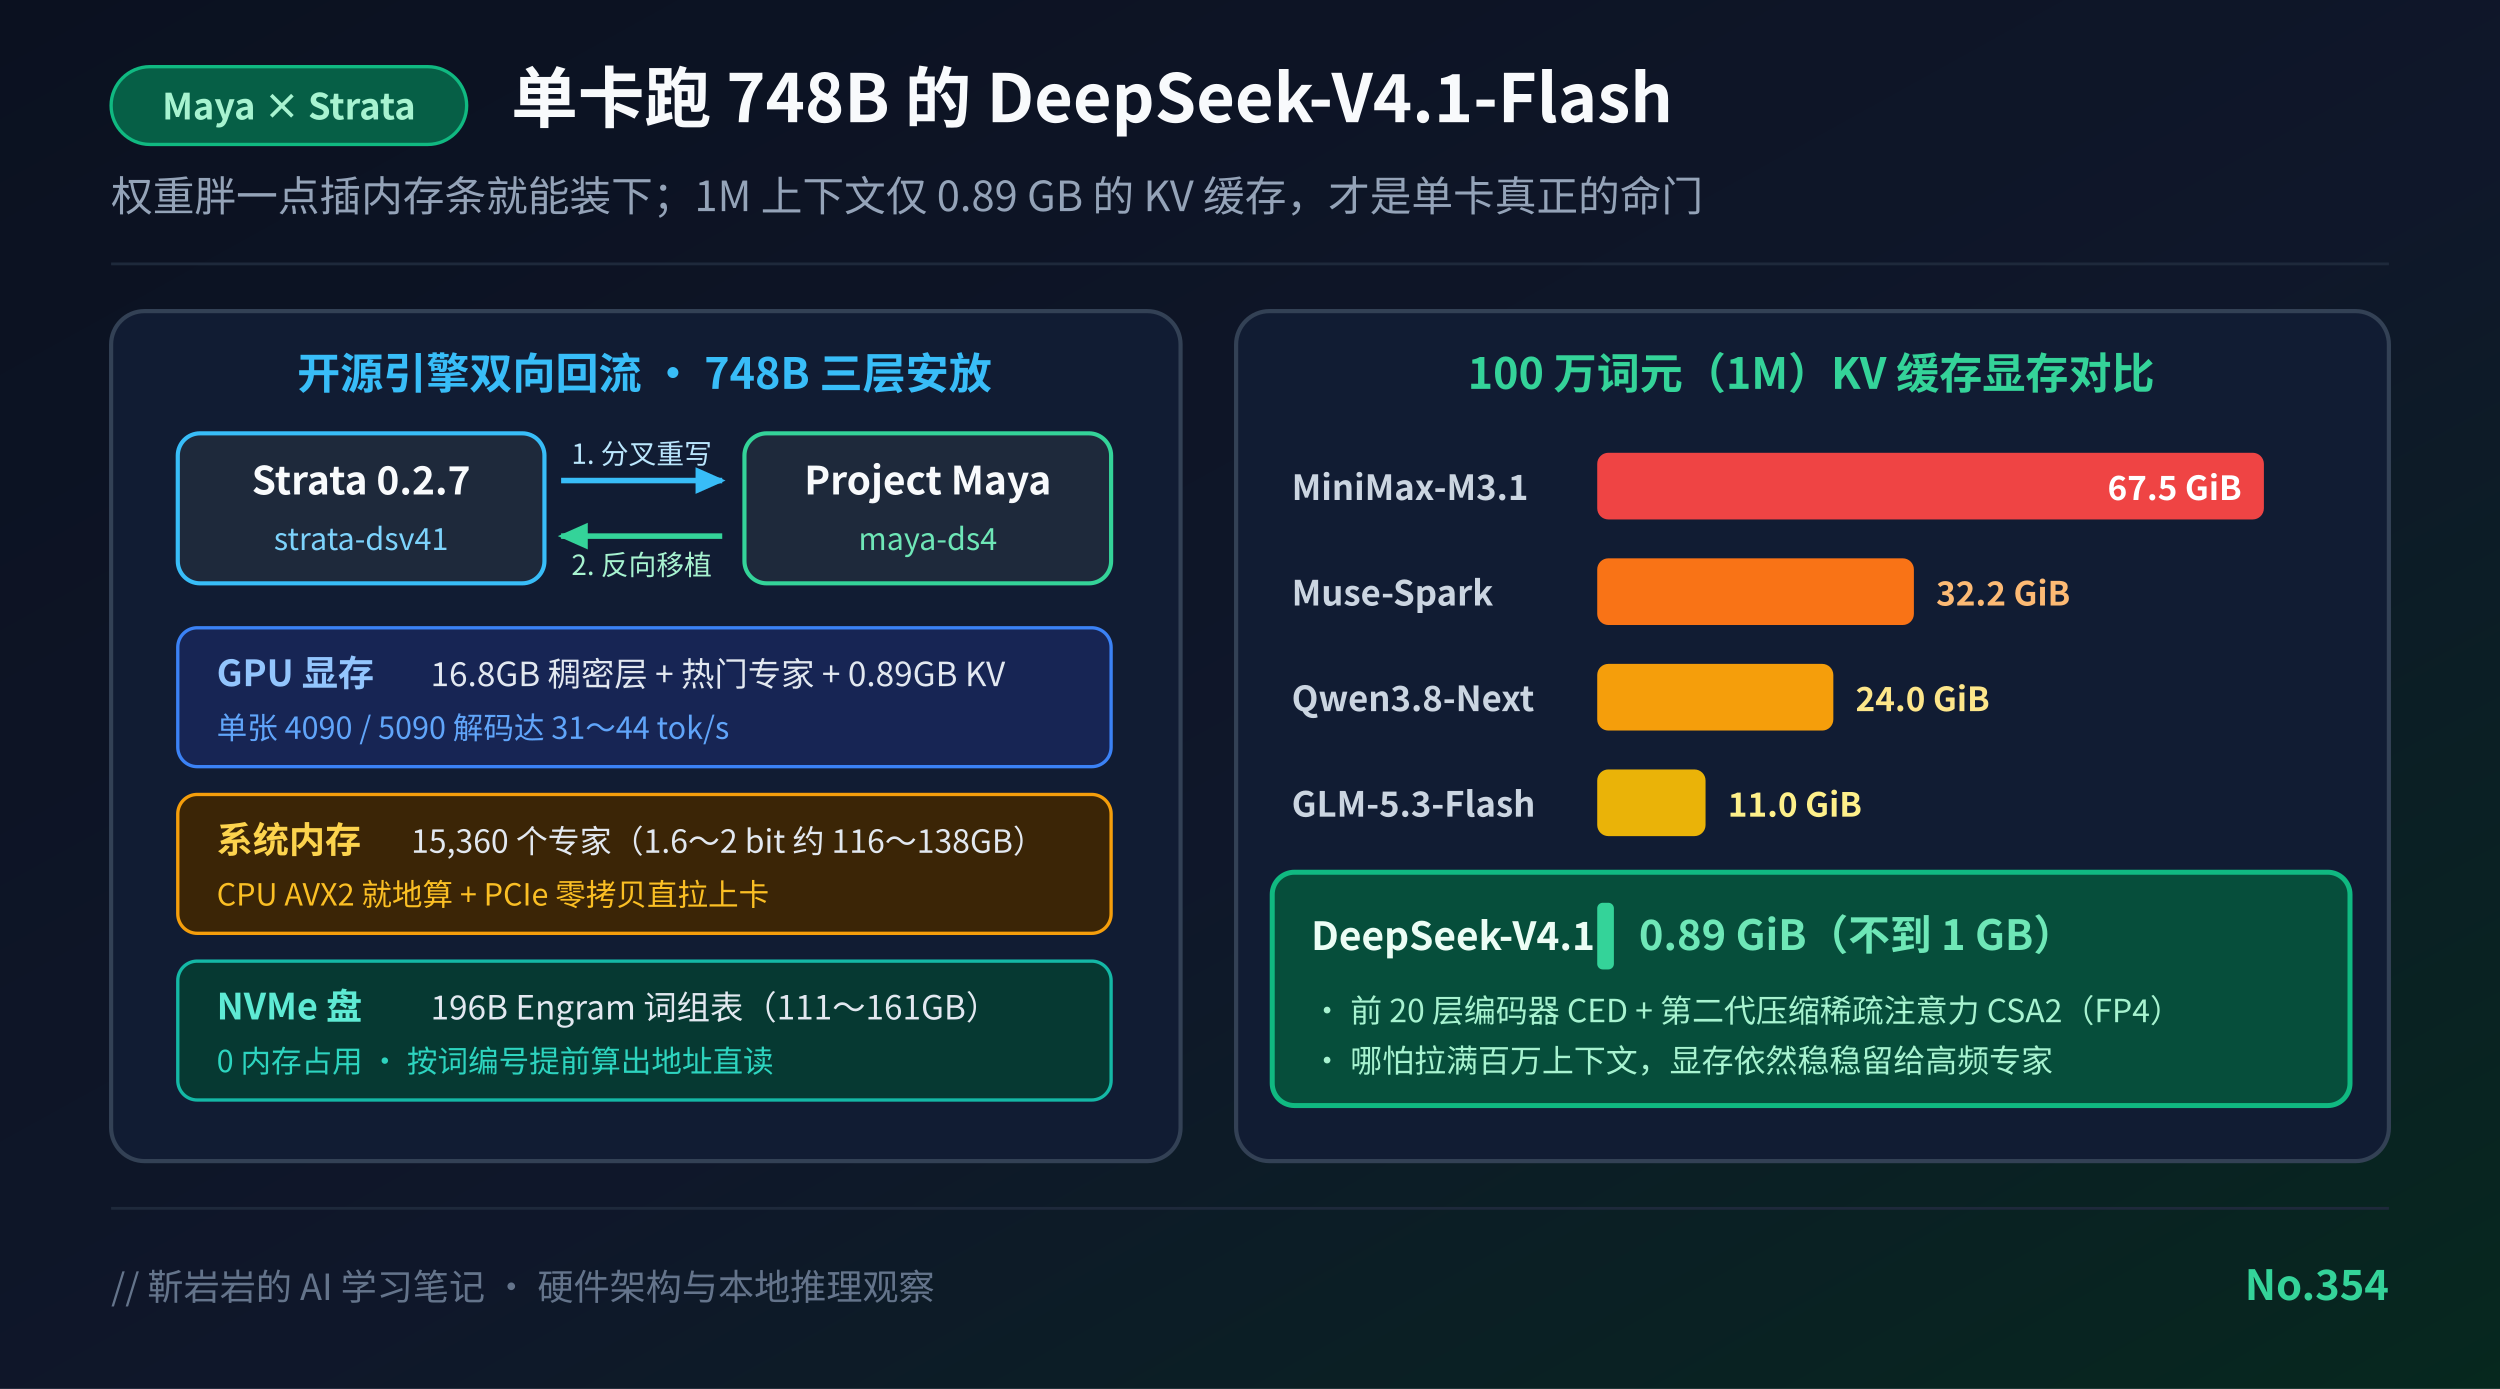
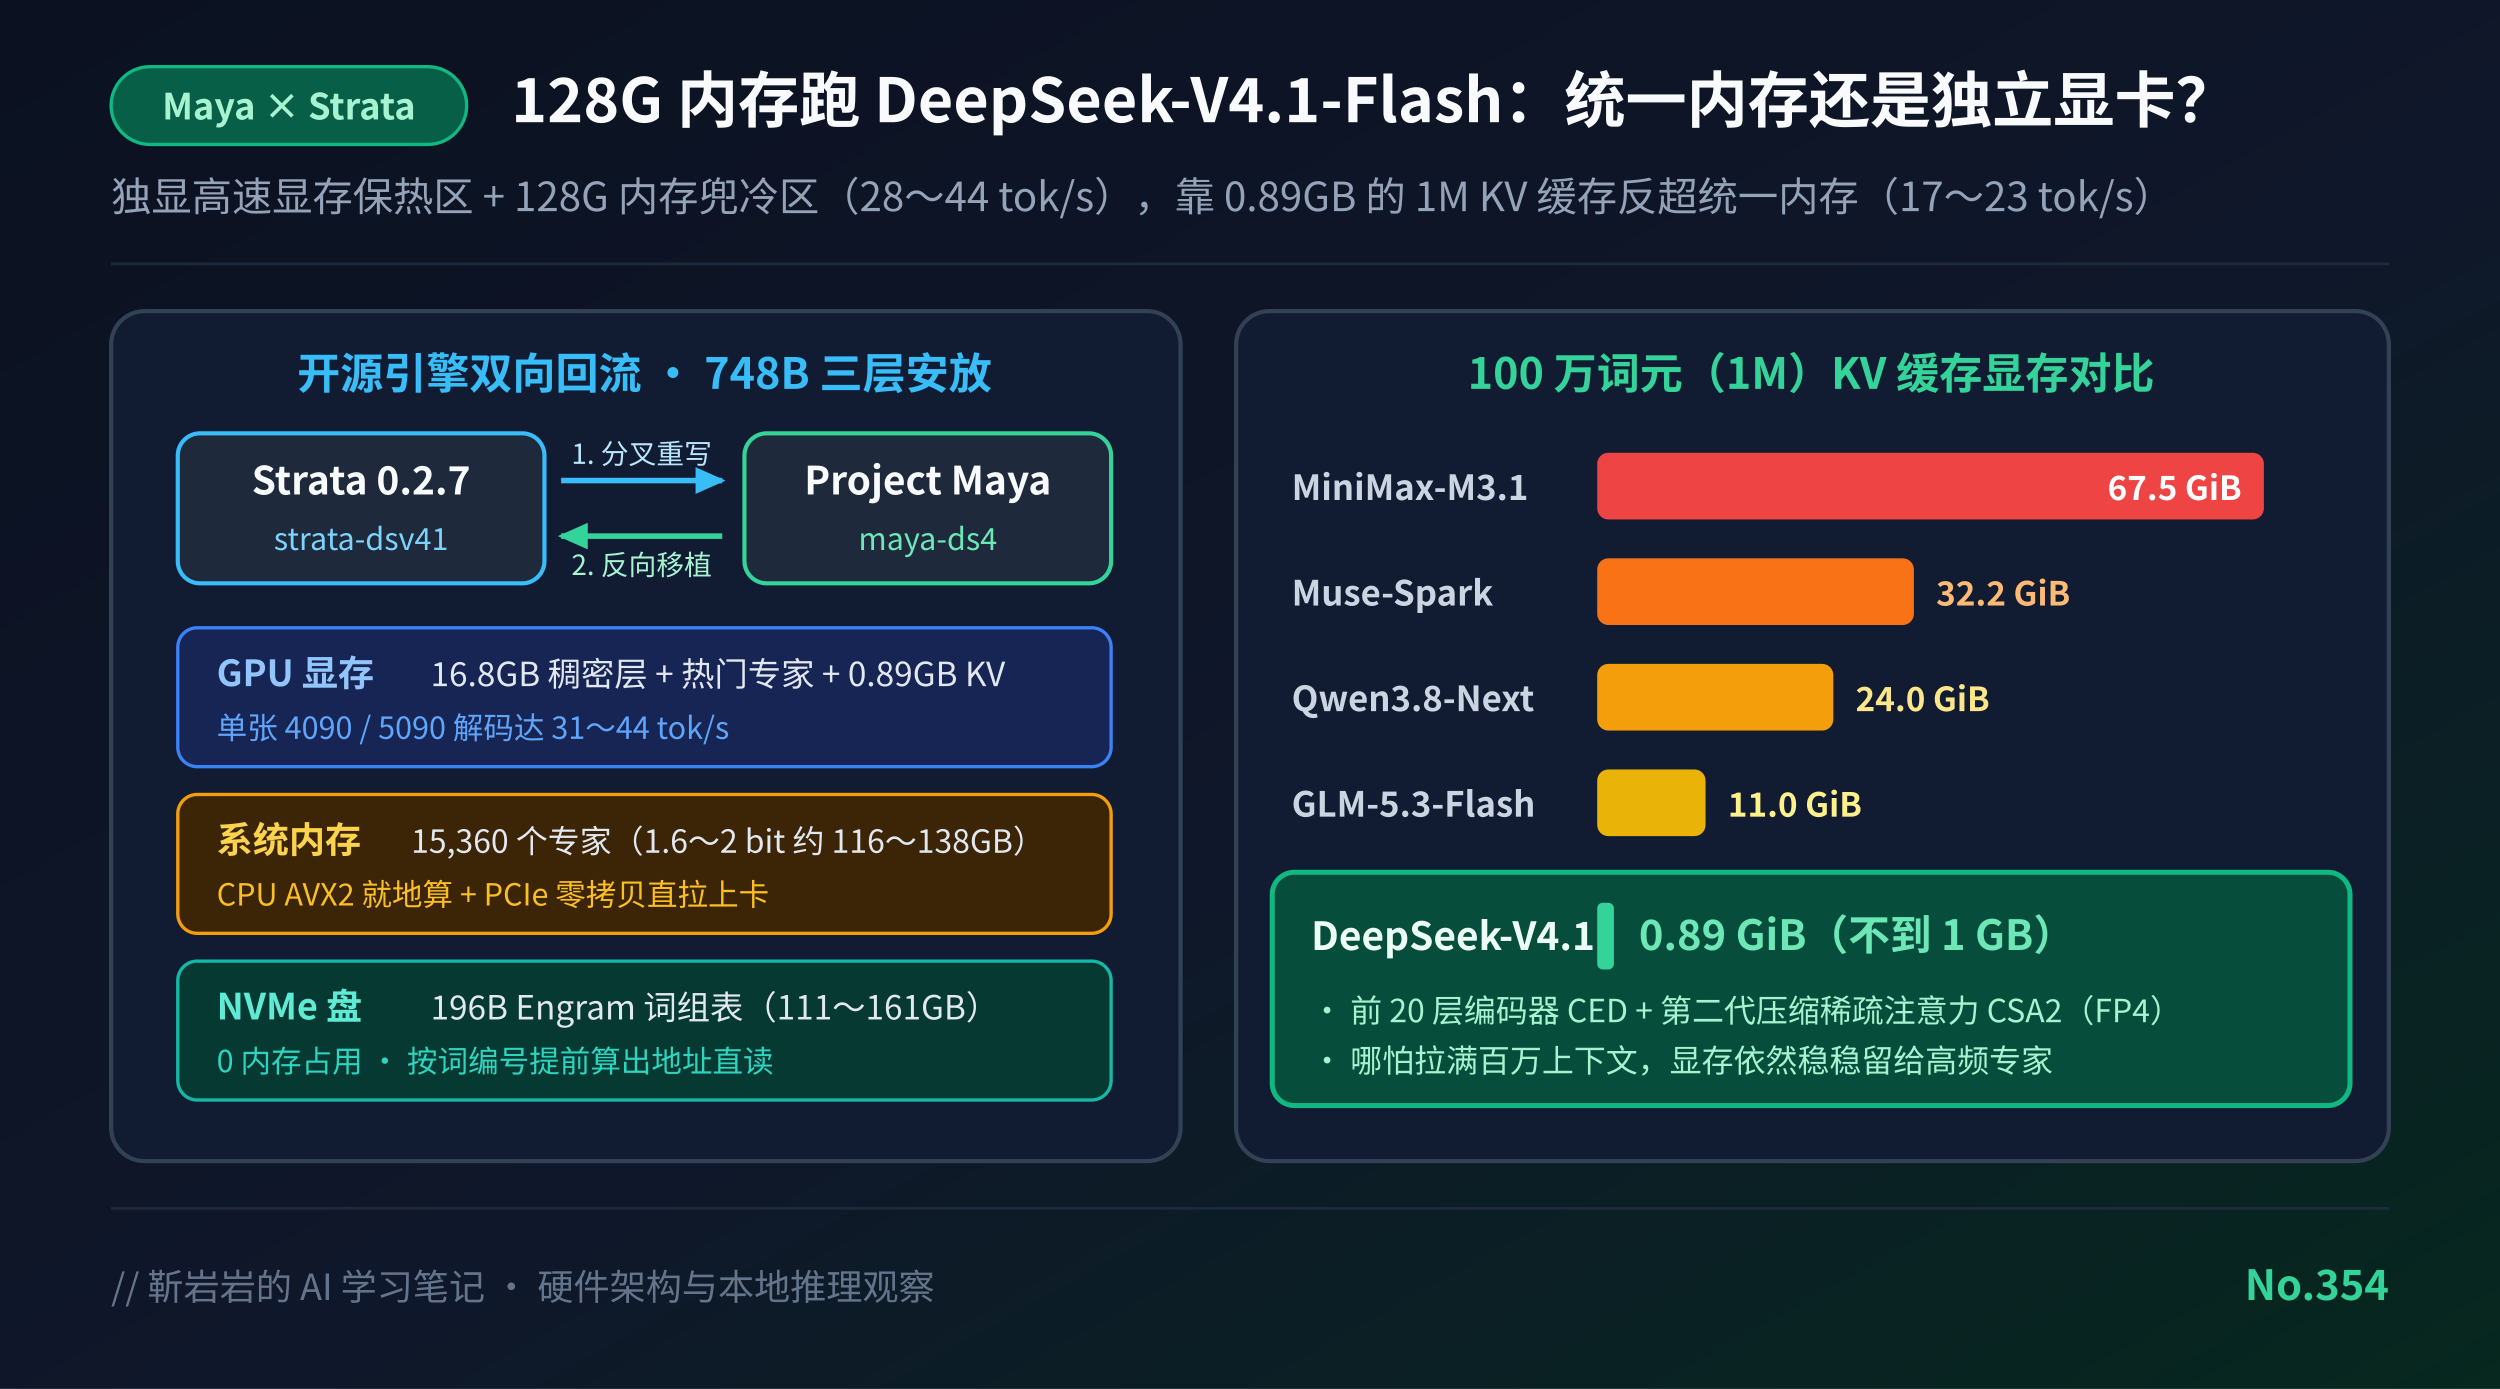
<svg xmlns="http://www.w3.org/2000/svg" viewBox="0 0 900 500" width="900" height="500" font-family="'WenQuanYi Micro Hei', 'Noto Sans CJK SC', 'Microsoft YaHei', sans-serif">
  <defs>
    <linearGradient id="bg354" x1="0" y1="0" x2="1" y2="1">
      <stop offset="0" stop-color="#0b1120" />
      <stop offset="0.55" stop-color="#0f172a" />
      <stop offset="1" stop-color="#06281e" />
    </linearGradient>
    <marker id="arr-cyan" viewBox="0 0 10 10" refX="8" refY="5" markerWidth="6" markerHeight="6" orient="auto-start-reverse">
      <path d="M 0 1 L 9 5 L 0 9 z" fill="#38bdf8" />
    </marker>
    <marker id="arr-emerald" viewBox="0 0 10 10" refX="8" refY="5" markerWidth="6" markerHeight="6" orient="auto-start-reverse">
      <path d="M 0 1 L 9 5 L 0 9 z" fill="#34d399" />
    </marker>
  </defs>
  <rect width="900" height="500" fill="url(#bg354)" />
  <line x1="40" y1="95" x2="860" y2="95" stroke="#1e293b" stroke-width="1" />
  <line x1="40" y1="435" x2="860" y2="435" stroke="#1e293b" stroke-width="1" />
  <rect x="40" y="24" width="128" height="28" rx="14" fill="#065f46" stroke="#10b981" stroke-width="1.2" />
  <text x="104" y="43" text-anchor="middle" fill="#a7f3d0" font-size="13" font-weight="bold">Maya × Strata</text>
-   <text x="184" y="44" fill="#f8fafc" font-size="24" font-weight="bold">单卡跑 748B 的 DeepSeek-V4.1-Flash</text>
-   <text x="40" y="76" fill="#94a3b8" font-size="15">权重胖一点插内存条就能装下；1M 上下文仅 0.89 GB 的 KV 缓存，才是单卡真正的命门</text>
+   <text x="184" y="44" fill="#f8fafc" font-size="22" font-weight="bold">128G 内存跑 DeepSeek-V4.1-Flash：统一内存还是独立显卡？</text>
+   <text x="40" y="76" fill="#94a3b8" font-size="14.5">独显高速显存保热区 + 128G 内存兜冷区（28～44 tok/s），靠 0.89GB 的 1M KV 缓存反超统一内存（17～23 tok/s）</text>
  <rect x="40" y="112" width="385" height="306" rx="12" fill="#111c33" stroke="#334155" stroke-width="1.5" />
  <text x="232" y="140" text-anchor="middle" fill="#38bdf8" font-size="15.5" font-weight="bold">开源引擎双向回流 · 748B 三层安放</text>
  <rect x="64" y="156" width="132" height="54" rx="8" fill="#1e293b" stroke="#38bdf8" stroke-width="1.5" />
  <text x="130" y="178" text-anchor="middle" fill="#f8fafc" font-size="14" font-weight="bold">Strata 0.2.7</text>
  <text x="130" y="198" text-anchor="middle" fill="#7dd3fc" font-size="11">strata-dsv41</text>
  <rect x="268" y="156" width="132" height="54" rx="8" fill="#1e293b" stroke="#34d399" stroke-width="1.5" />
  <text x="334" y="178" text-anchor="middle" fill="#f8fafc" font-size="14" font-weight="bold">Project Maya</text>
  <text x="334" y="198" text-anchor="middle" fill="#6ee7b7" font-size="11">maya-ds4</text>
  <line x1="202" y1="173" x2="260" y2="173" stroke="#38bdf8" stroke-width="2" marker-end="url(#arr-cyan)" />
  <text x="231" y="167" text-anchor="middle" fill="#bae6fd" font-size="10">1. 分叉重写</text>
  <line x1="260" y1="193" x2="202" y2="193" stroke="#34d399" stroke-width="2" marker-end="url(#arr-emerald)" />
  <text x="231" y="207" text-anchor="middle" fill="#a7f3d0" font-size="10">2. 反向移植</text>
  <rect x="64" y="226" width="336" height="50" rx="7" fill="#172554" stroke="#3b82f6" stroke-width="1.2" />
  <text x="78" y="247" fill="#93c5fd" font-size="13" font-weight="bold">GPU 显存</text>
  <text x="155" y="247" fill="#e2e8f0" font-size="12">16.8GB 稠密层 + 热门专家 + 0.89GB KV</text>
  <text x="78" y="266" fill="#60a5fa" font-size="11">单张 4090 / 5090 解码达 31～44 tok/s</text>
  <rect x="64" y="286" width="336" height="50" rx="7" fill="#3b2506" stroke="#f59e0b" stroke-width="1.2" />
  <text x="78" y="307" fill="#fcd34d" font-size="13" font-weight="bold">系统内存</text>
  <text x="148" y="307" fill="#e2e8f0" font-size="11.5">15,360 个专家（1.6～2 bit 约 116～138GB）</text>
  <text x="78" y="326" fill="#fbbf24" font-size="11">CPU AVX2 就地算 + PCIe 零拷贝直拉上卡</text>
  <rect x="64" y="346" width="336" height="50" rx="7" fill="#063932" stroke="#14b8a6" stroke-width="1.2" />
  <text x="78" y="367" fill="#5eead4" font-size="13" font-weight="bold">NVMe 盘</text>
  <text x="155" y="367" fill="#e2e8f0" font-size="12">196B Engram 词组表（111～161GB）</text>
  <text x="78" y="386" fill="#2dd4bf" font-size="11">0 内存占用 · 按词编号提前算出地址直读</text>
  <rect x="445" y="112" width="415" height="306" rx="12" fill="#111c33" stroke="#334155" stroke-width="1.5" />
  <text x="652" y="140" text-anchor="middle" fill="#34d399" font-size="15.5" font-weight="bold">100 万词元（1M）KV 缓存显存对比</text>
  <text x="465" y="180" fill="#cbd5e1" font-size="12.5" font-weight="bold">MiniMax-M3.1</text>
  <rect x="575" y="163" width="240" height="24" rx="4" fill="#ef4444" />
  <text x="807" y="180" text-anchor="end" fill="#ffffff" font-size="12" font-weight="bold">67.5 GiB</text>
  <text x="465" y="218" fill="#cbd5e1" font-size="12.5" font-weight="bold">Muse-Spark</text>
  <rect x="575" y="201" width="114" height="24" rx="4" fill="#f97316" />
  <text x="697" y="218" fill="#fdba74" font-size="12" font-weight="bold">32.2 GiB</text>
  <text x="465" y="256" fill="#cbd5e1" font-size="12.5" font-weight="bold">Qwen3.8-Next</text>
  <rect x="575" y="239" width="85" height="24" rx="4" fill="#f59e0b" />
  <text x="668" y="256" fill="#fde68a" font-size="12" font-weight="bold">24.0 GiB</text>
  <text x="465" y="294" fill="#cbd5e1" font-size="12.5" font-weight="bold">GLM-5.3-Flash</text>
  <rect x="575" y="277" width="39" height="24" rx="4" fill="#eab308" />
  <text x="622" y="294" fill="#fef08a" font-size="12" font-weight="bold">11.0 GiB</text>
  <rect x="458" y="314" width="388" height="84" rx="8" fill="#064e3b" stroke="#10b981" stroke-width="1.8" />
  <text x="472" y="342" fill="#ecfdf5" font-size="14" font-weight="bold">DeepSeek-V4.1</text>
  <rect x="575" y="325" width="6" height="24" rx="2" fill="#34d399" />
  <text x="590" y="342" fill="#6ee7b7" font-size="15" font-weight="bold">0.89 GiB（不到 1 GB）</text>
  <text x="472" y="368" fill="#a7f3d0" font-size="11.5">• 前 20 层编码器 CED + 第二代压缩稀疏注意力 CSA2（FP4）</text>
  <text x="472" y="386" fill="#a7f3d0" font-size="11.5">• 哪怕拉满百万上下文，显存依然稳稳留给高频专家</text>
  <text x="40" y="468" fill="#64748b" font-size="13">// 靳岩岩的 AI 学习笔记 · 硬件架构与本地推理观察</text>
  <text x="860" y="468" text-anchor="end" fill="#34d399" font-size="15" font-weight="bold">No.354</text>
</svg>
